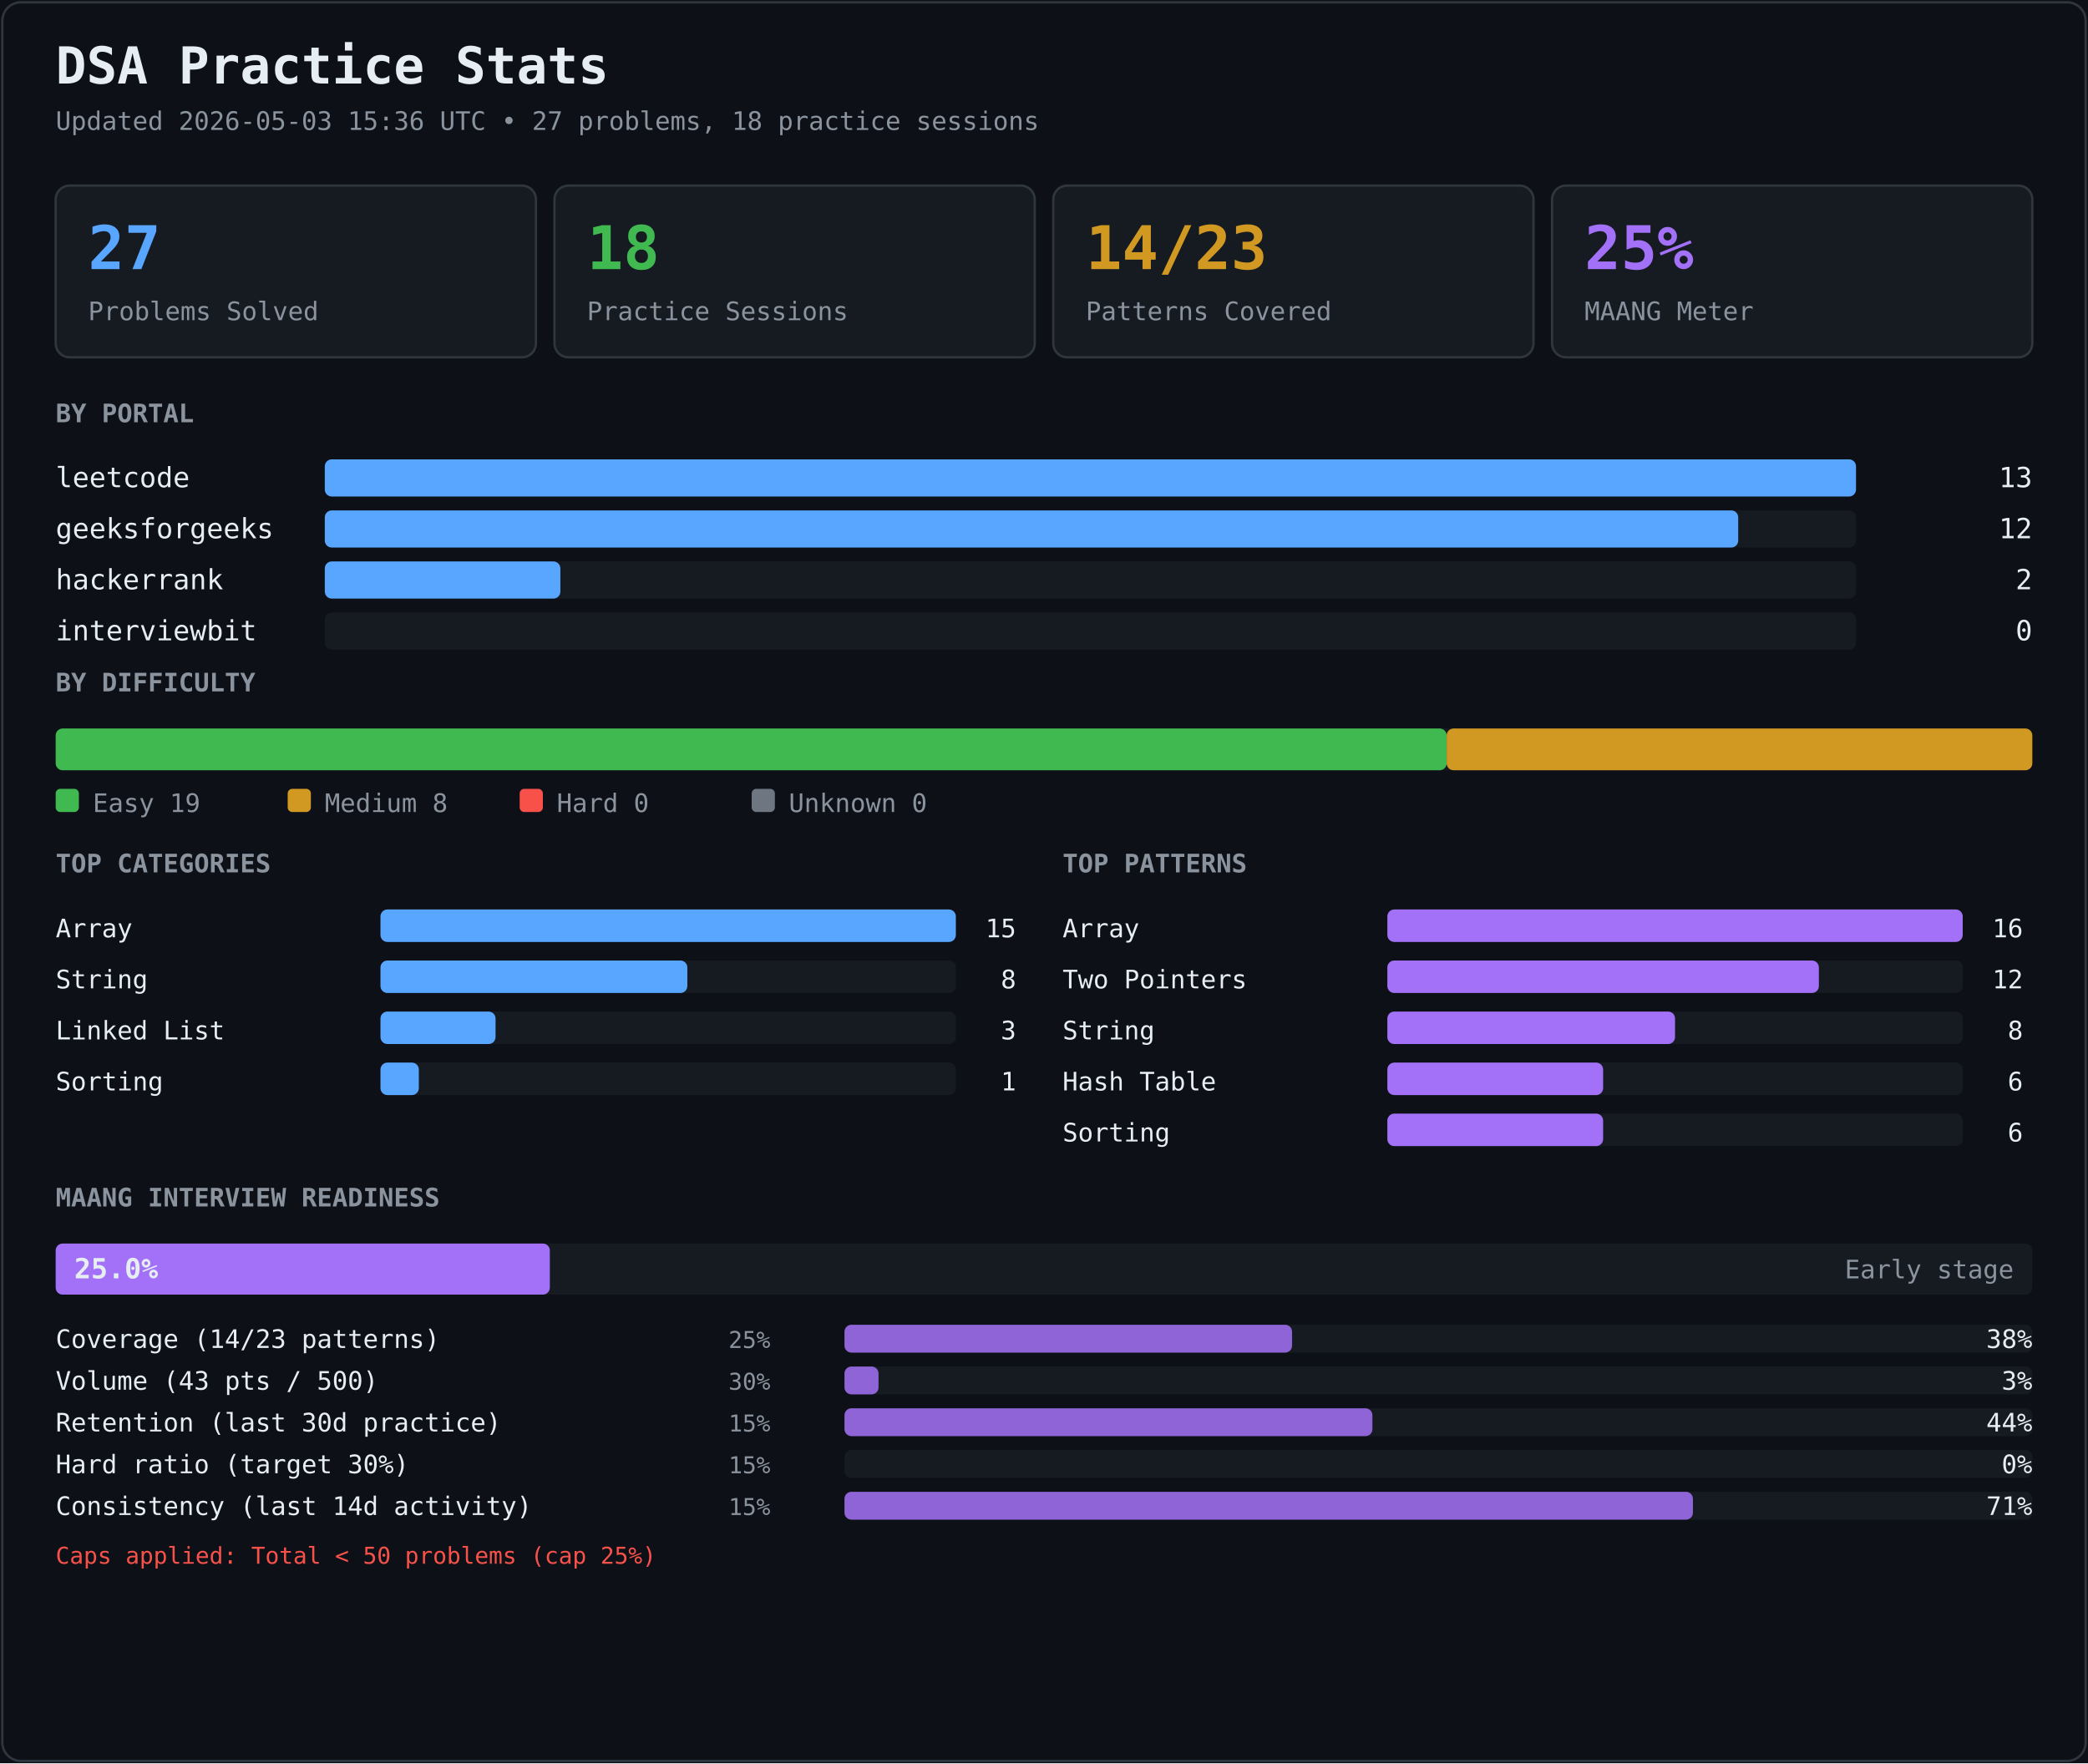
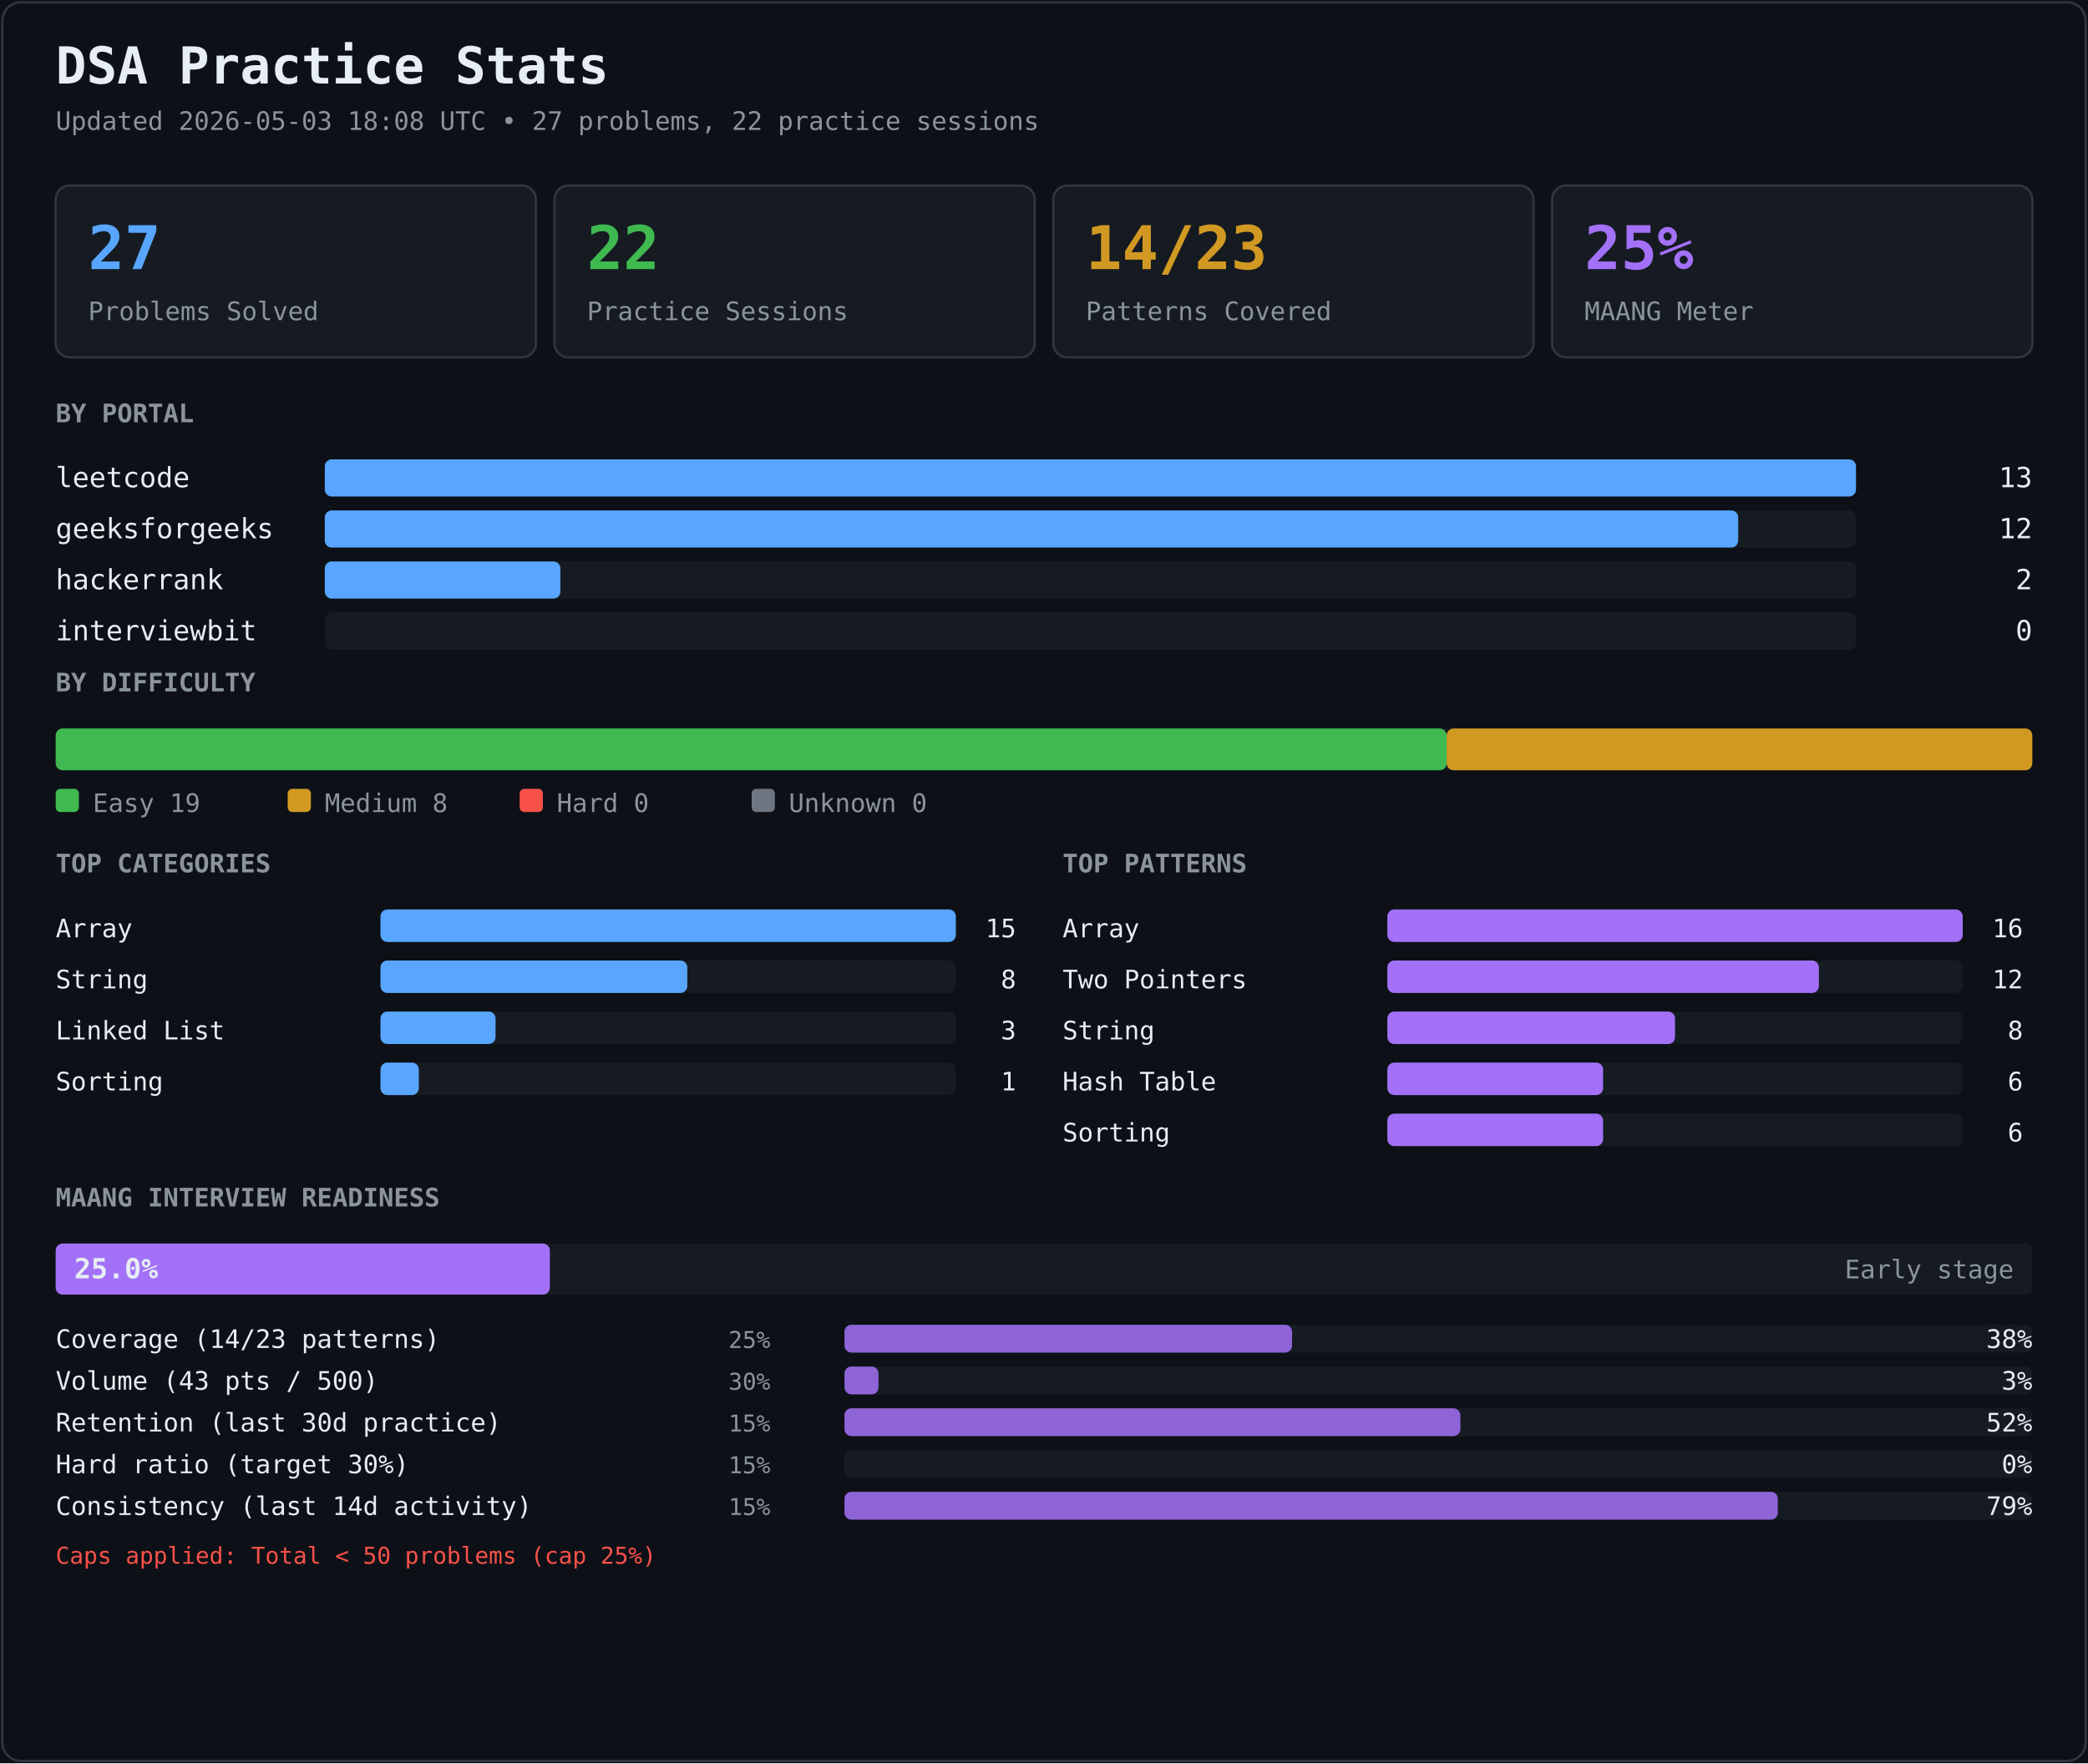
<svg xmlns="http://www.w3.org/2000/svg" width="900" height="760" viewBox="0 0 900 760">
  <rect width="900" height="760" fill="#0d1117" />
  <rect x="1" y="1" width="898" height="758" fill="none" stroke="#30363d" rx="8" />
  <text x="24" y="36" font-family="ui-monospace, SFMono-Regular, Menlo, Consolas, monospace" font-size="22" font-weight="700" fill="#e6edf3" text-anchor="start">DSA Practice Stats</text>
-   <text x="24" y="56" font-family="ui-monospace, SFMono-Regular, Menlo, Consolas, monospace" font-size="11" font-weight="400" fill="#8b949e" text-anchor="start">Updated 2026-05-03 15:36 UTC • 27 problems, 18 practice sessions</text>
+   <text x="24" y="56" font-family="ui-monospace, SFMono-Regular, Menlo, Consolas, monospace" font-size="11" font-weight="400" fill="#8b949e" text-anchor="start">Updated 2026-05-03 18:08 UTC • 27 problems, 22 practice sessions</text>
  <rect x="24" y="80" width="207" height="74" rx="6" fill="#161b22" stroke="#30363d" />
  <text x="38" y="116" font-family="ui-monospace, SFMono-Regular, Menlo, Consolas, monospace" font-size="26" font-weight="700" fill="#58a6ff" text-anchor="start">27</text>
  <text x="38" y="138" font-family="ui-monospace, SFMono-Regular, Menlo, Consolas, monospace" font-size="11" font-weight="400" fill="#8b949e" text-anchor="start">Problems Solved</text>
  <rect x="239" y="80" width="207" height="74" rx="6" fill="#161b22" stroke="#30363d" />
-   <text x="253" y="116" font-family="ui-monospace, SFMono-Regular, Menlo, Consolas, monospace" font-size="26" font-weight="700" fill="#3fb950" text-anchor="start">18</text>
+   <text x="253" y="116" font-family="ui-monospace, SFMono-Regular, Menlo, Consolas, monospace" font-size="26" font-weight="700" fill="#3fb950" text-anchor="start">22</text>
  <text x="253" y="138" font-family="ui-monospace, SFMono-Regular, Menlo, Consolas, monospace" font-size="11" font-weight="400" fill="#8b949e" text-anchor="start">Practice Sessions</text>
  <rect x="454" y="80" width="207" height="74" rx="6" fill="#161b22" stroke="#30363d" />
  <text x="468" y="116" font-family="ui-monospace, SFMono-Regular, Menlo, Consolas, monospace" font-size="26" font-weight="700" fill="#d29922" text-anchor="start">14/23</text>
  <text x="468" y="138" font-family="ui-monospace, SFMono-Regular, Menlo, Consolas, monospace" font-size="11" font-weight="400" fill="#8b949e" text-anchor="start">Patterns Covered</text>
  <rect x="669" y="80" width="207" height="74" rx="6" fill="#161b22" stroke="#30363d" />
  <text x="683" y="116" font-family="ui-monospace, SFMono-Regular, Menlo, Consolas, monospace" font-size="26" font-weight="700" fill="#a371f7" text-anchor="start">25%</text>
  <text x="683" y="138" font-family="ui-monospace, SFMono-Regular, Menlo, Consolas, monospace" font-size="11" font-weight="400" fill="#8b949e" text-anchor="start">MAANG Meter</text>
  <text x="24" y="182" font-family="ui-monospace, SFMono-Regular, Menlo, Consolas, monospace" font-size="11" font-weight="700" fill="#8b949e" text-anchor="start">BY PORTAL</text>
  <text x="24" y="210" font-family="ui-monospace, SFMono-Regular, Menlo, Consolas, monospace" font-size="12" font-weight="400" fill="#e6edf3" text-anchor="start">leetcode</text>
  <rect x="140" y="198" width="660" height="16" rx="3" fill="#161b22" opacity="1" />
  <rect x="140" y="198" width="660" height="16" rx="3" fill="#58a6ff" opacity="1" />
  <text x="876" y="210" font-family="ui-monospace, SFMono-Regular, Menlo, Consolas, monospace" font-size="12" font-weight="400" fill="#e6edf3" text-anchor="end">13</text>
  <text x="24" y="232" font-family="ui-monospace, SFMono-Regular, Menlo, Consolas, monospace" font-size="12" font-weight="400" fill="#e6edf3" text-anchor="start">geeksforgeeks</text>
  <rect x="140" y="220" width="660" height="16" rx="3" fill="#161b22" opacity="1" />
  <rect x="140" y="220" width="609.231" height="16" rx="3" fill="#58a6ff" opacity="1" />
  <text x="876" y="232" font-family="ui-monospace, SFMono-Regular, Menlo, Consolas, monospace" font-size="12" font-weight="400" fill="#e6edf3" text-anchor="end">12</text>
  <text x="24" y="254" font-family="ui-monospace, SFMono-Regular, Menlo, Consolas, monospace" font-size="12" font-weight="400" fill="#e6edf3" text-anchor="start">hackerrank</text>
  <rect x="140" y="242" width="660" height="16" rx="3" fill="#161b22" opacity="1" />
  <rect x="140" y="242" width="101.538" height="16" rx="3" fill="#58a6ff" opacity="1" />
  <text x="876" y="254" font-family="ui-monospace, SFMono-Regular, Menlo, Consolas, monospace" font-size="12" font-weight="400" fill="#e6edf3" text-anchor="end">2</text>
  <text x="24" y="276" font-family="ui-monospace, SFMono-Regular, Menlo, Consolas, monospace" font-size="12" font-weight="400" fill="#e6edf3" text-anchor="start">interviewbit</text>
  <rect x="140" y="264" width="660" height="16" rx="3" fill="#161b22" opacity="1" />
  <text x="876" y="276" font-family="ui-monospace, SFMono-Regular, Menlo, Consolas, monospace" font-size="12" font-weight="400" fill="#e6edf3" text-anchor="end">0</text>
  <text x="24" y="298" font-family="ui-monospace, SFMono-Regular, Menlo, Consolas, monospace" font-size="11" font-weight="700" fill="#8b949e" text-anchor="start">BY DIFFICULTY</text>
  <rect x="24" y="314" width="852" height="18" rx="3" fill="#161b22" opacity="1" />
  <rect x="24" y="314" width="599.556" height="18" rx="3" fill="#3fb950" opacity="1" />
  <rect x="623.556" y="314" width="252.444" height="18" rx="3" fill="#d29922" opacity="1" />
  <rect x="24" y="340" width="10" height="10" rx="2" fill="#3fb950" />
  <text x="40" y="350" font-family="ui-monospace, SFMono-Regular, Menlo, Consolas, monospace" font-size="11" font-weight="400" fill="#8b949e" text-anchor="start">Easy 19</text>
  <rect x="124" y="340" width="10" height="10" rx="2" fill="#d29922" />
  <text x="140" y="350" font-family="ui-monospace, SFMono-Regular, Menlo, Consolas, monospace" font-size="11" font-weight="400" fill="#8b949e" text-anchor="start">Medium 8</text>
  <rect x="224" y="340" width="10" height="10" rx="2" fill="#f85149" />
  <text x="240" y="350" font-family="ui-monospace, SFMono-Regular, Menlo, Consolas, monospace" font-size="11" font-weight="400" fill="#8b949e" text-anchor="start">Hard 0</text>
  <rect x="324" y="340" width="10" height="10" rx="2" fill="#6e7681" />
  <text x="340" y="350" font-family="ui-monospace, SFMono-Regular, Menlo, Consolas, monospace" font-size="11" font-weight="400" fill="#8b949e" text-anchor="start">Unknown 0</text>
  <text x="24" y="376" font-family="ui-monospace, SFMono-Regular, Menlo, Consolas, monospace" font-size="11" font-weight="700" fill="#8b949e" text-anchor="start">TOP CATEGORIES</text>
  <text x="458" y="376" font-family="ui-monospace, SFMono-Regular, Menlo, Consolas, monospace" font-size="11" font-weight="700" fill="#8b949e" text-anchor="start">TOP PATTERNS</text>
  <text x="24" y="404" font-family="ui-monospace, SFMono-Regular, Menlo, Consolas, monospace" font-size="11" font-weight="400" fill="#e6edf3" text-anchor="start">Array</text>
  <rect x="164" y="392" width="248" height="14" rx="3" fill="#161b22" opacity="1" />
  <rect x="164" y="392" width="248" height="14" rx="3" fill="#58a6ff" opacity="1" />
  <text x="438" y="404" font-family="ui-monospace, SFMono-Regular, Menlo, Consolas, monospace" font-size="11" font-weight="400" fill="#e6edf3" text-anchor="end">15</text>
  <text x="458" y="404" font-family="ui-monospace, SFMono-Regular, Menlo, Consolas, monospace" font-size="11" font-weight="400" fill="#e6edf3" text-anchor="start">Array</text>
  <rect x="598" y="392" width="248" height="14" rx="3" fill="#161b22" opacity="1" />
  <rect x="598" y="392" width="248" height="14" rx="3" fill="#a371f7" opacity="1" />
  <text x="872" y="404" font-family="ui-monospace, SFMono-Regular, Menlo, Consolas, monospace" font-size="11" font-weight="400" fill="#e6edf3" text-anchor="end">16</text>
  <text x="24" y="426" font-family="ui-monospace, SFMono-Regular, Menlo, Consolas, monospace" font-size="11" font-weight="400" fill="#e6edf3" text-anchor="start">String</text>
  <rect x="164" y="414" width="248" height="14" rx="3" fill="#161b22" opacity="1" />
  <rect x="164" y="414" width="132.267" height="14" rx="3" fill="#58a6ff" opacity="1" />
  <text x="438" y="426" font-family="ui-monospace, SFMono-Regular, Menlo, Consolas, monospace" font-size="11" font-weight="400" fill="#e6edf3" text-anchor="end">8</text>
  <text x="458" y="426" font-family="ui-monospace, SFMono-Regular, Menlo, Consolas, monospace" font-size="11" font-weight="400" fill="#e6edf3" text-anchor="start">Two Pointers</text>
  <rect x="598" y="414" width="248" height="14" rx="3" fill="#161b22" opacity="1" />
  <rect x="598" y="414" width="186" height="14" rx="3" fill="#a371f7" opacity="1" />
  <text x="872" y="426" font-family="ui-monospace, SFMono-Regular, Menlo, Consolas, monospace" font-size="11" font-weight="400" fill="#e6edf3" text-anchor="end">12</text>
  <text x="24" y="448" font-family="ui-monospace, SFMono-Regular, Menlo, Consolas, monospace" font-size="11" font-weight="400" fill="#e6edf3" text-anchor="start">Linked List</text>
  <rect x="164" y="436" width="248" height="14" rx="3" fill="#161b22" opacity="1" />
  <rect x="164" y="436" width="49.6" height="14" rx="3" fill="#58a6ff" opacity="1" />
  <text x="438" y="448" font-family="ui-monospace, SFMono-Regular, Menlo, Consolas, monospace" font-size="11" font-weight="400" fill="#e6edf3" text-anchor="end">3</text>
  <text x="458" y="448" font-family="ui-monospace, SFMono-Regular, Menlo, Consolas, monospace" font-size="11" font-weight="400" fill="#e6edf3" text-anchor="start">String</text>
  <rect x="598" y="436" width="248" height="14" rx="3" fill="#161b22" opacity="1" />
  <rect x="598" y="436" width="124" height="14" rx="3" fill="#a371f7" opacity="1" />
  <text x="872" y="448" font-family="ui-monospace, SFMono-Regular, Menlo, Consolas, monospace" font-size="11" font-weight="400" fill="#e6edf3" text-anchor="end">8</text>
  <text x="24" y="470" font-family="ui-monospace, SFMono-Regular, Menlo, Consolas, monospace" font-size="11" font-weight="400" fill="#e6edf3" text-anchor="start">Sorting</text>
  <rect x="164" y="458" width="248" height="14" rx="3" fill="#161b22" opacity="1" />
  <rect x="164" y="458" width="16.533" height="14" rx="3" fill="#58a6ff" opacity="1" />
  <text x="438" y="470" font-family="ui-monospace, SFMono-Regular, Menlo, Consolas, monospace" font-size="11" font-weight="400" fill="#e6edf3" text-anchor="end">1</text>
  <text x="458" y="470" font-family="ui-monospace, SFMono-Regular, Menlo, Consolas, monospace" font-size="11" font-weight="400" fill="#e6edf3" text-anchor="start">Hash Table</text>
  <rect x="598" y="458" width="248" height="14" rx="3" fill="#161b22" opacity="1" />
  <rect x="598" y="458" width="93" height="14" rx="3" fill="#a371f7" opacity="1" />
  <text x="872" y="470" font-family="ui-monospace, SFMono-Regular, Menlo, Consolas, monospace" font-size="11" font-weight="400" fill="#e6edf3" text-anchor="end">6</text>
  <text x="458" y="492" font-family="ui-monospace, SFMono-Regular, Menlo, Consolas, monospace" font-size="11" font-weight="400" fill="#e6edf3" text-anchor="start">Sorting</text>
  <rect x="598" y="480" width="248" height="14" rx="3" fill="#161b22" opacity="1" />
  <rect x="598" y="480" width="93" height="14" rx="3" fill="#a371f7" opacity="1" />
  <text x="872" y="492" font-family="ui-monospace, SFMono-Regular, Menlo, Consolas, monospace" font-size="11" font-weight="400" fill="#e6edf3" text-anchor="end">6</text>
  <text x="24" y="520" font-family="ui-monospace, SFMono-Regular, Menlo, Consolas, monospace" font-size="11" font-weight="700" fill="#8b949e" text-anchor="start">MAANG INTERVIEW READINESS</text>
  <rect x="24" y="536" width="852" height="22" rx="3" fill="#161b22" opacity="1" />
  <rect x="24" y="536" width="213" height="22" rx="3" fill="#a371f7" opacity="1" />
  <text x="32" y="551" font-family="ui-monospace, SFMono-Regular, Menlo, Consolas, monospace" font-size="12" font-weight="700" fill="#e6edf3" text-anchor="start">25.0%</text>
  <text x="868" y="551" font-family="ui-monospace, SFMono-Regular, Menlo, Consolas, monospace" font-size="11" font-weight="400" fill="#8b949e" text-anchor="end">Early stage</text>
  <text x="24" y="581" font-family="ui-monospace, SFMono-Regular, Menlo, Consolas, monospace" font-size="11" font-weight="400" fill="#e6edf3" text-anchor="start">Coverage (14/23 patterns)</text>
  <text x="314" y="581" font-family="ui-monospace, SFMono-Regular, Menlo, Consolas, monospace" font-size="10" font-weight="400" fill="#8b949e" text-anchor="start">25%</text>
  <rect x="364" y="571" width="512" height="12" rx="3" fill="#161b22" opacity="1" />
  <rect x="364" y="571" width="192.928" height="12" rx="3" fill="#a371f7" opacity="0.85" />
  <text x="876" y="581" font-family="ui-monospace, SFMono-Regular, Menlo, Consolas, monospace" font-size="11" font-weight="400" fill="#e6edf3" text-anchor="end">38%</text>
  <text x="24" y="599" font-family="ui-monospace, SFMono-Regular, Menlo, Consolas, monospace" font-size="11" font-weight="400" fill="#e6edf3" text-anchor="start">Volume (43 pts / 500)</text>
  <text x="314" y="599" font-family="ui-monospace, SFMono-Regular, Menlo, Consolas, monospace" font-size="10" font-weight="400" fill="#8b949e" text-anchor="start">30%</text>
  <rect x="364" y="589" width="512" height="12" rx="3" fill="#161b22" opacity="1" />
  <rect x="364" y="589" width="14.677" height="12" rx="3" fill="#a371f7" opacity="0.85" />
  <text x="876" y="599" font-family="ui-monospace, SFMono-Regular, Menlo, Consolas, monospace" font-size="11" font-weight="400" fill="#e6edf3" text-anchor="end">3%</text>
  <text x="24" y="617" font-family="ui-monospace, SFMono-Regular, Menlo, Consolas, monospace" font-size="11" font-weight="400" fill="#e6edf3" text-anchor="start">Retention (last 30d practice)</text>
  <text x="314" y="617" font-family="ui-monospace, SFMono-Regular, Menlo, Consolas, monospace" font-size="10" font-weight="400" fill="#8b949e" text-anchor="start">15%</text>
  <rect x="364" y="607" width="512" height="12" rx="3" fill="#161b22" opacity="1" />
-   <rect x="364" y="607" width="227.556" height="12" rx="3" fill="#a371f7" opacity="0.85" />
-   <text x="876" y="617" font-family="ui-monospace, SFMono-Regular, Menlo, Consolas, monospace" font-size="11" font-weight="400" fill="#e6edf3" text-anchor="end">44%</text>
+   <rect x="364" y="607" width="265.481" height="12" rx="3" fill="#a371f7" opacity="0.85" />
+   <text x="876" y="617" font-family="ui-monospace, SFMono-Regular, Menlo, Consolas, monospace" font-size="11" font-weight="400" fill="#e6edf3" text-anchor="end">52%</text>
  <text x="24" y="635" font-family="ui-monospace, SFMono-Regular, Menlo, Consolas, monospace" font-size="11" font-weight="400" fill="#e6edf3" text-anchor="start">Hard ratio (target 30%)</text>
  <text x="314" y="635" font-family="ui-monospace, SFMono-Regular, Menlo, Consolas, monospace" font-size="10" font-weight="400" fill="#8b949e" text-anchor="start">15%</text>
  <rect x="364" y="625" width="512" height="12" rx="3" fill="#161b22" opacity="1" />
  <rect x="364" y="625" width="0" height="12" rx="3" fill="#a371f7" opacity="0.85" />
  <text x="876" y="635" font-family="ui-monospace, SFMono-Regular, Menlo, Consolas, monospace" font-size="11" font-weight="400" fill="#e6edf3" text-anchor="end">0%</text>
  <text x="24" y="653" font-family="ui-monospace, SFMono-Regular, Menlo, Consolas, monospace" font-size="11" font-weight="400" fill="#e6edf3" text-anchor="start">Consistency (last 14d activity)</text>
  <text x="314" y="653" font-family="ui-monospace, SFMono-Regular, Menlo, Consolas, monospace" font-size="10" font-weight="400" fill="#8b949e" text-anchor="start">15%</text>
  <rect x="364" y="643" width="512" height="12" rx="3" fill="#161b22" opacity="1" />
-   <rect x="364" y="643" width="365.714" height="12" rx="3" fill="#a371f7" opacity="0.85" />
-   <text x="876" y="653" font-family="ui-monospace, SFMono-Regular, Menlo, Consolas, monospace" font-size="11" font-weight="400" fill="#e6edf3" text-anchor="end">71%</text>
+   <rect x="364" y="643" width="402.286" height="12" rx="3" fill="#a371f7" opacity="0.85" />
+   <text x="876" y="653" font-family="ui-monospace, SFMono-Regular, Menlo, Consolas, monospace" font-size="11" font-weight="400" fill="#e6edf3" text-anchor="end">79%</text>
  <text x="24" y="674" font-family="ui-monospace, SFMono-Regular, Menlo, Consolas, monospace" font-size="10" font-weight="400" fill="#f85149" text-anchor="start">Caps applied: Total &lt; 50 problems (cap 25%)</text>
</svg>
